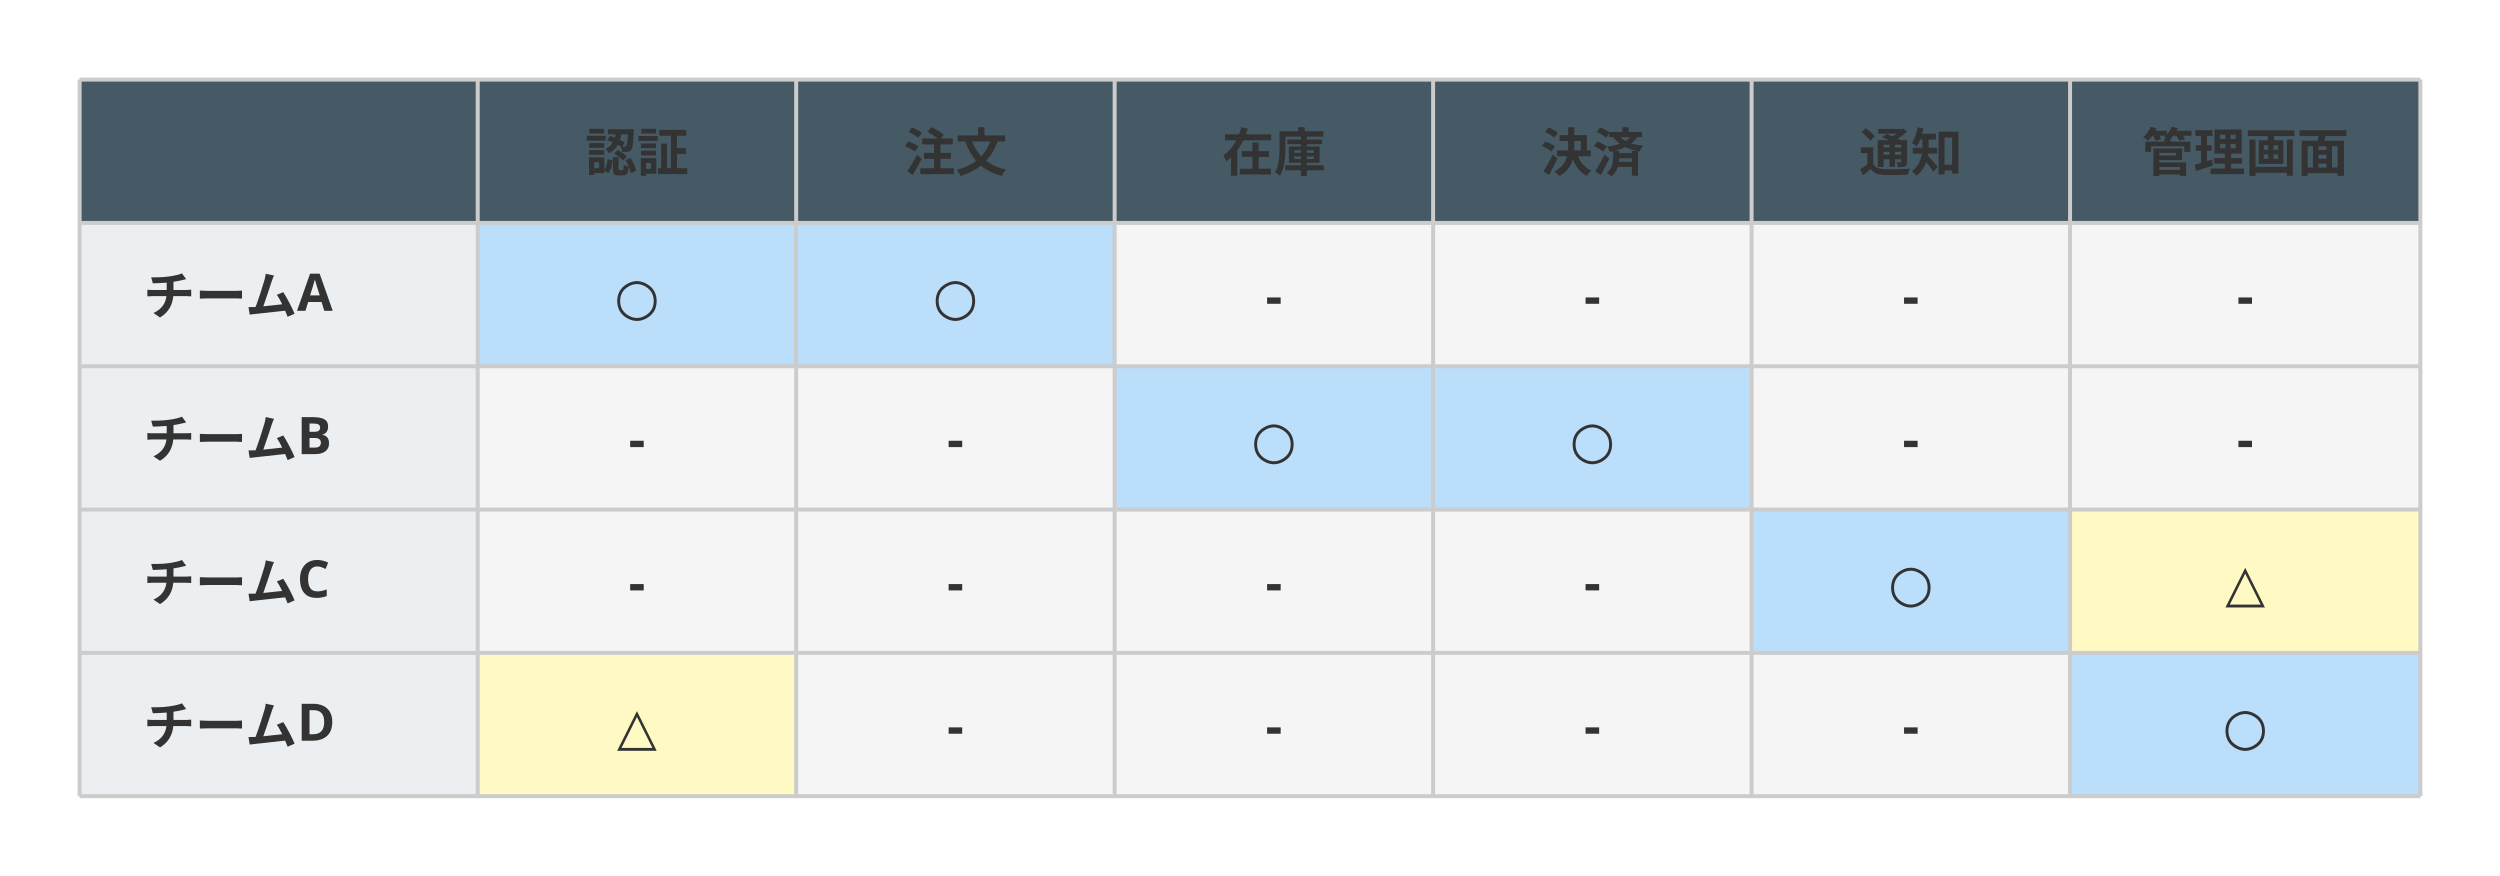
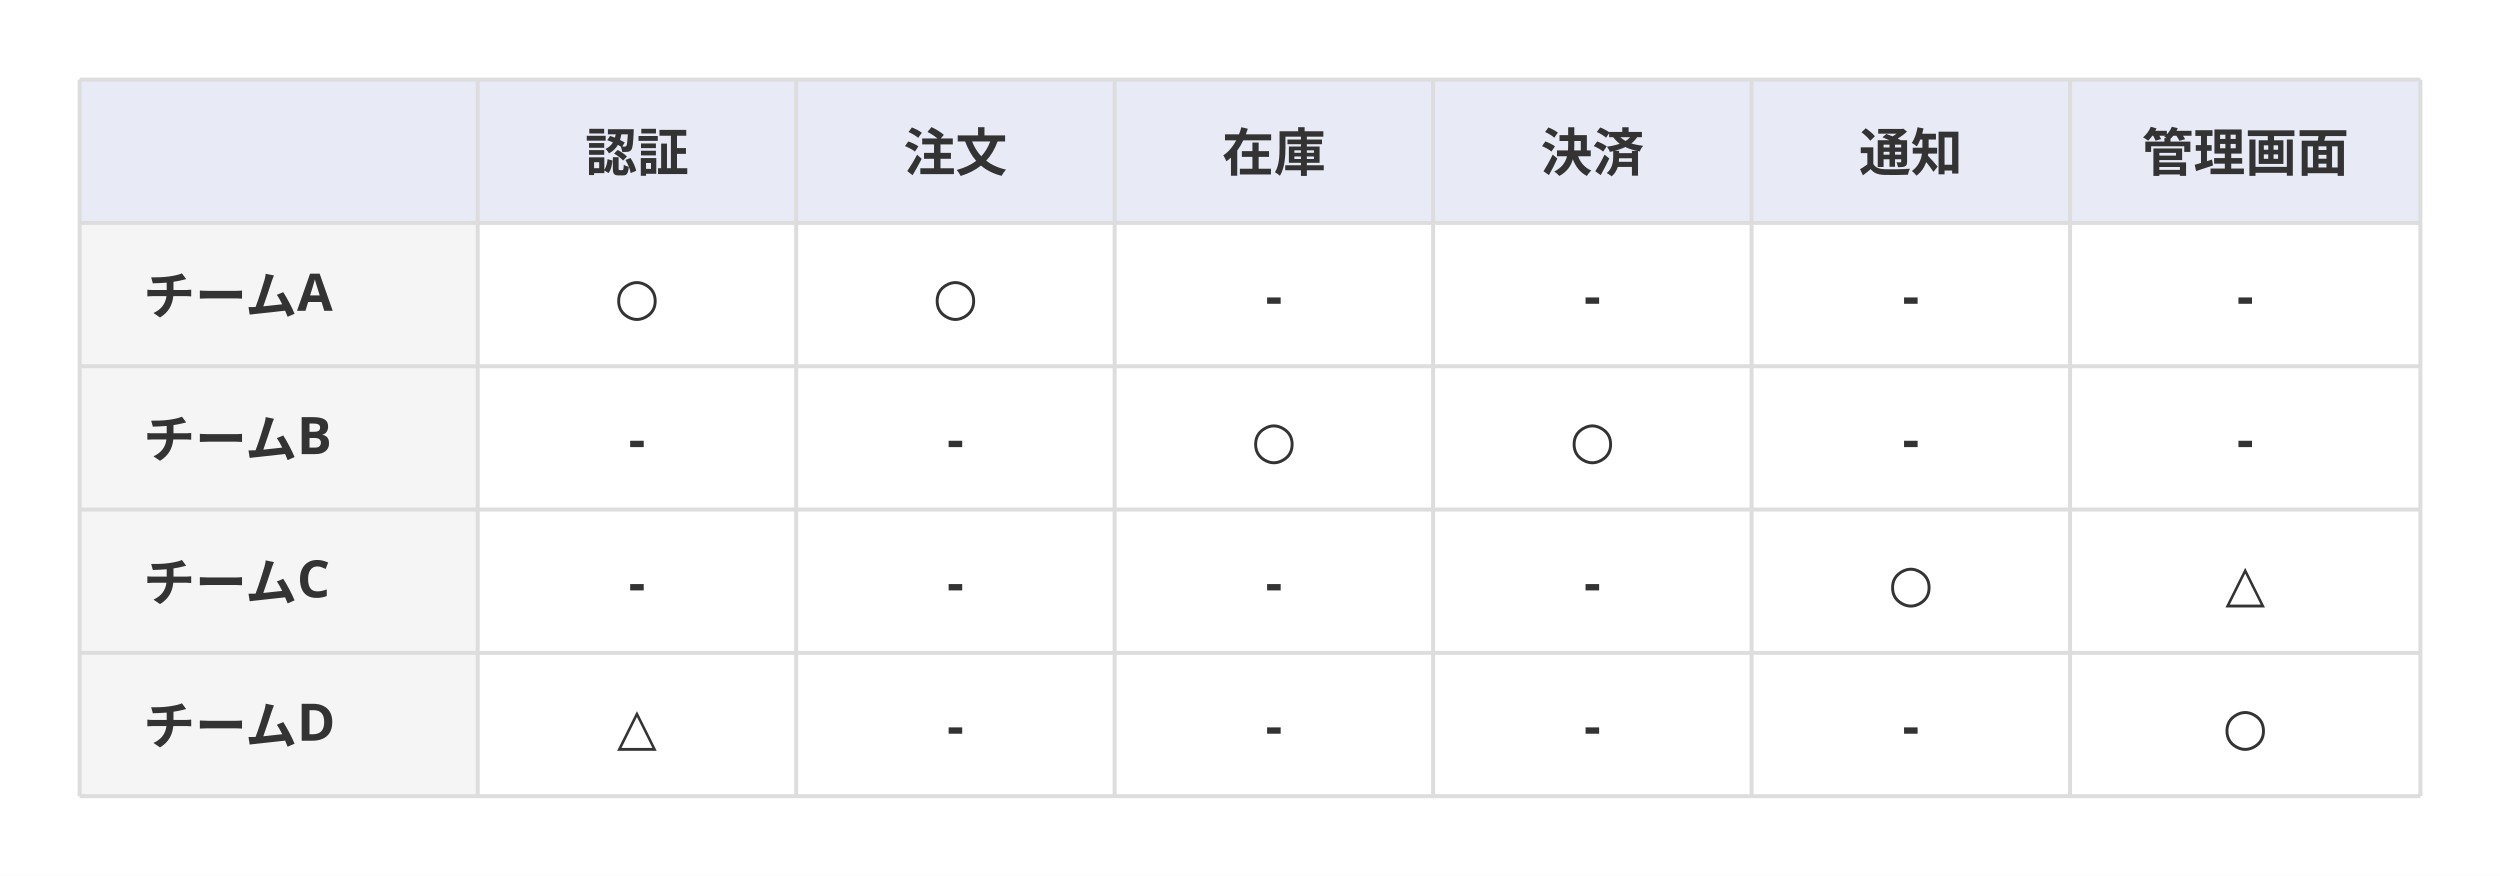
<svg xmlns="http://www.w3.org/2000/svg" width="628" height="220" viewBox="0 0 628 220">
  <rect width="100%" height="100%" fill="white" />
  <style>text { font-family: sans-serif; font-size: 13px; fill: #333; }</style>
-   <rect x="20" y="20" width="100" height="36" fill="#455a64" />
-   <rect x="120" y="20" width="80" height="36" fill="#455a64" />
-   <text x="160" y="43" text-anchor="middle" font-weight="bold" fill="#fff">認証</text>
-   <rect x="200" y="20" width="80" height="36" fill="#455a64" />
-   <text x="240" y="43" text-anchor="middle" font-weight="bold" fill="#fff">注文</text>
-   <rect x="280" y="20" width="80" height="36" fill="#455a64" />
-   <text x="320" y="43" text-anchor="middle" font-weight="bold" fill="#fff">在庫</text>
-   <rect x="360" y="20" width="80" height="36" fill="#455a64" />
-   <text x="400" y="43" text-anchor="middle" font-weight="bold" fill="#fff">決済</text>
-   <rect x="440" y="20" width="80" height="36" fill="#455a64" />
-   <text x="480" y="43" text-anchor="middle" font-weight="bold" fill="#fff">通知</text>
-   <rect x="520" y="20" width="88" height="36" fill="#455a64" />
-   <text x="564" y="43" text-anchor="middle" font-weight="bold" fill="#fff">管理画面</text>
-   <rect x="20" y="56" width="100" height="36" fill="#eceff1" />
+   <rect x="20" y="20" width="100" height="36" fill="#e8eaf6" />
+   <rect x="120" y="20" width="80" height="36" fill="#e8eaf6" />
+   <text x="160" y="43" text-anchor="middle" font-weight="bold" fill="#333">認証</text>
+   <rect x="200" y="20" width="80" height="36" fill="#e8eaf6" />
+   <text x="240" y="43" text-anchor="middle" font-weight="bold" fill="#333">注文</text>
+   <rect x="280" y="20" width="80" height="36" fill="#e8eaf6" />
+   <text x="320" y="43" text-anchor="middle" font-weight="bold" fill="#333">在庫</text>
+   <rect x="360" y="20" width="80" height="36" fill="#e8eaf6" />
+   <text x="400" y="43" text-anchor="middle" font-weight="bold" fill="#333">決済</text>
+   <rect x="440" y="20" width="80" height="36" fill="#e8eaf6" />
+   <text x="480" y="43" text-anchor="middle" font-weight="bold" fill="#333">通知</text>
+   <rect x="520" y="20" width="88" height="36" fill="#e8eaf6" />
+   <text x="564" y="43" text-anchor="middle" font-weight="bold" fill="#333">管理画面</text>
+   <rect x="20" y="56" width="100" height="36" fill="#f5f5f5" />
  <text x="36" y="79" font-weight="bold">チームA</text>
-   <rect x="120" y="56" width="80" height="36" fill="#bbdefb" />
-   <text x="160" y="79" text-anchor="middle" font-weight="bold" fill="#0d47a1">○</text>
-   <rect x="200" y="56" width="80" height="36" fill="#bbdefb" />
-   <text x="240" y="79" text-anchor="middle" font-weight="bold" fill="#0d47a1">○</text>
-   <rect x="280" y="56" width="80" height="36" fill="#f5f5f5" />
-   <text x="320" y="79" text-anchor="middle" font-weight="bold" fill="#9e9e9e">-</text>
-   <rect x="360" y="56" width="80" height="36" fill="#f5f5f5" />
-   <text x="400" y="79" text-anchor="middle" font-weight="bold" fill="#9e9e9e">-</text>
-   <rect x="440" y="56" width="80" height="36" fill="#f5f5f5" />
-   <text x="480" y="79" text-anchor="middle" font-weight="bold" fill="#9e9e9e">-</text>
-   <rect x="520" y="56" width="88" height="36" fill="#f5f5f5" />
-   <text x="564" y="79" text-anchor="middle" font-weight="bold" fill="#9e9e9e">-</text>
-   <rect x="20" y="92" width="100" height="36" fill="#eceff1" />
+   <rect x="120" y="56" width="80" height="36" fill="#fff" />
+   <text x="160" y="79" text-anchor="middle" font-weight="bold" fill="#1565c0">○</text>
+   <rect x="200" y="56" width="80" height="36" fill="#fff" />
+   <text x="240" y="79" text-anchor="middle" font-weight="bold" fill="#1565c0">○</text>
+   <rect x="280" y="56" width="80" height="36" fill="#fff" />
+   <text x="320" y="79" text-anchor="middle" font-weight="bold" fill="#bdbdbd">-</text>
+   <rect x="360" y="56" width="80" height="36" fill="#fff" />
+   <text x="400" y="79" text-anchor="middle" font-weight="bold" fill="#bdbdbd">-</text>
+   <rect x="440" y="56" width="80" height="36" fill="#fff" />
+   <text x="480" y="79" text-anchor="middle" font-weight="bold" fill="#bdbdbd">-</text>
+   <rect x="520" y="56" width="88" height="36" fill="#fff" />
+   <text x="564" y="79" text-anchor="middle" font-weight="bold" fill="#bdbdbd">-</text>
+   <rect x="20" y="92" width="100" height="36" fill="#f5f5f5" />
  <text x="36" y="115" font-weight="bold">チームB</text>
-   <rect x="120" y="92" width="80" height="36" fill="#f5f5f5" />
-   <text x="160" y="115" text-anchor="middle" font-weight="bold" fill="#9e9e9e">-</text>
-   <rect x="200" y="92" width="80" height="36" fill="#f5f5f5" />
-   <text x="240" y="115" text-anchor="middle" font-weight="bold" fill="#9e9e9e">-</text>
-   <rect x="280" y="92" width="80" height="36" fill="#bbdefb" />
-   <text x="320" y="115" text-anchor="middle" font-weight="bold" fill="#0d47a1">○</text>
-   <rect x="360" y="92" width="80" height="36" fill="#bbdefb" />
-   <text x="400" y="115" text-anchor="middle" font-weight="bold" fill="#0d47a1">○</text>
-   <rect x="440" y="92" width="80" height="36" fill="#f5f5f5" />
-   <text x="480" y="115" text-anchor="middle" font-weight="bold" fill="#9e9e9e">-</text>
-   <rect x="520" y="92" width="88" height="36" fill="#f5f5f5" />
-   <text x="564" y="115" text-anchor="middle" font-weight="bold" fill="#9e9e9e">-</text>
-   <rect x="20" y="128" width="100" height="36" fill="#eceff1" />
+   <rect x="120" y="92" width="80" height="36" fill="#fff" />
+   <text x="160" y="115" text-anchor="middle" font-weight="bold" fill="#bdbdbd">-</text>
+   <rect x="200" y="92" width="80" height="36" fill="#fff" />
+   <text x="240" y="115" text-anchor="middle" font-weight="bold" fill="#bdbdbd">-</text>
+   <rect x="280" y="92" width="80" height="36" fill="#fff" />
+   <text x="320" y="115" text-anchor="middle" font-weight="bold" fill="#1565c0">○</text>
+   <rect x="360" y="92" width="80" height="36" fill="#fff" />
+   <text x="400" y="115" text-anchor="middle" font-weight="bold" fill="#1565c0">○</text>
+   <rect x="440" y="92" width="80" height="36" fill="#fff" />
+   <text x="480" y="115" text-anchor="middle" font-weight="bold" fill="#bdbdbd">-</text>
+   <rect x="520" y="92" width="88" height="36" fill="#fff" />
+   <text x="564" y="115" text-anchor="middle" font-weight="bold" fill="#bdbdbd">-</text>
+   <rect x="20" y="128" width="100" height="36" fill="#f5f5f5" />
  <text x="36" y="151" font-weight="bold">チームC</text>
-   <rect x="120" y="128" width="80" height="36" fill="#f5f5f5" />
-   <text x="160" y="151" text-anchor="middle" font-weight="bold" fill="#9e9e9e">-</text>
-   <rect x="200" y="128" width="80" height="36" fill="#f5f5f5" />
-   <text x="240" y="151" text-anchor="middle" font-weight="bold" fill="#9e9e9e">-</text>
-   <rect x="280" y="128" width="80" height="36" fill="#f5f5f5" />
-   <text x="320" y="151" text-anchor="middle" font-weight="bold" fill="#9e9e9e">-</text>
-   <rect x="360" y="128" width="80" height="36" fill="#f5f5f5" />
-   <text x="400" y="151" text-anchor="middle" font-weight="bold" fill="#9e9e9e">-</text>
-   <rect x="440" y="128" width="80" height="36" fill="#bbdefb" />
-   <text x="480" y="151" text-anchor="middle" font-weight="bold" fill="#0d47a1">○</text>
-   <rect x="520" y="128" width="88" height="36" fill="#fff9c4" />
+   <rect x="120" y="128" width="80" height="36" fill="#fff" />
+   <text x="160" y="151" text-anchor="middle" font-weight="bold" fill="#bdbdbd">-</text>
+   <rect x="200" y="128" width="80" height="36" fill="#fff" />
+   <text x="240" y="151" text-anchor="middle" font-weight="bold" fill="#bdbdbd">-</text>
+   <rect x="280" y="128" width="80" height="36" fill="#fff" />
+   <text x="320" y="151" text-anchor="middle" font-weight="bold" fill="#bdbdbd">-</text>
+   <rect x="360" y="128" width="80" height="36" fill="#fff" />
+   <text x="400" y="151" text-anchor="middle" font-weight="bold" fill="#bdbdbd">-</text>
+   <rect x="440" y="128" width="80" height="36" fill="#fff" />
+   <text x="480" y="151" text-anchor="middle" font-weight="bold" fill="#1565c0">○</text>
+   <rect x="520" y="128" width="88" height="36" fill="#fff" />
  <text x="564" y="151" text-anchor="middle" font-weight="bold" fill="#f57f17">△</text>
-   <rect x="20" y="164" width="100" height="36" fill="#eceff1" />
+   <rect x="20" y="164" width="100" height="36" fill="#f5f5f5" />
  <text x="36" y="187" font-weight="bold">チームD</text>
-   <rect x="120" y="164" width="80" height="36" fill="#fff9c4" />
+   <rect x="120" y="164" width="80" height="36" fill="#fff" />
  <text x="160" y="187" text-anchor="middle" font-weight="bold" fill="#f57f17">△</text>
-   <rect x="200" y="164" width="80" height="36" fill="#f5f5f5" />
-   <text x="240" y="187" text-anchor="middle" font-weight="bold" fill="#9e9e9e">-</text>
-   <rect x="280" y="164" width="80" height="36" fill="#f5f5f5" />
-   <text x="320" y="187" text-anchor="middle" font-weight="bold" fill="#9e9e9e">-</text>
-   <rect x="360" y="164" width="80" height="36" fill="#f5f5f5" />
-   <text x="400" y="187" text-anchor="middle" font-weight="bold" fill="#9e9e9e">-</text>
-   <rect x="440" y="164" width="80" height="36" fill="#f5f5f5" />
-   <text x="480" y="187" text-anchor="middle" font-weight="bold" fill="#9e9e9e">-</text>
-   <rect x="520" y="164" width="88" height="36" fill="#bbdefb" />
-   <text x="564" y="187" text-anchor="middle" font-weight="bold" fill="#0d47a1">○</text>
-   <line x1="20" y1="20" x2="608" y2="20" stroke="#ccc" stroke-width="1" />
-   <line x1="20" y1="56" x2="608" y2="56" stroke="#ccc" stroke-width="1" />
-   <line x1="20" y1="92" x2="608" y2="92" stroke="#ccc" stroke-width="1" />
-   <line x1="20" y1="128" x2="608" y2="128" stroke="#ccc" stroke-width="1" />
-   <line x1="20" y1="164" x2="608" y2="164" stroke="#ccc" stroke-width="1" />
-   <line x1="20" y1="200" x2="608" y2="200" stroke="#ccc" stroke-width="1" />
-   <line x1="20" y1="20" x2="20" y2="200" stroke="#ccc" stroke-width="1" />
-   <line x1="120" y1="20" x2="120" y2="200" stroke="#ccc" stroke-width="1" />
-   <line x1="200" y1="20" x2="200" y2="200" stroke="#ccc" stroke-width="1" />
-   <line x1="280" y1="20" x2="280" y2="200" stroke="#ccc" stroke-width="1" />
-   <line x1="360" y1="20" x2="360" y2="200" stroke="#ccc" stroke-width="1" />
-   <line x1="440" y1="20" x2="440" y2="200" stroke="#ccc" stroke-width="1" />
-   <line x1="520" y1="20" x2="520" y2="200" stroke="#ccc" stroke-width="1" />
-   <line x1="608" y1="20" x2="608" y2="200" stroke="#ccc" stroke-width="1" />
+   <rect x="200" y="164" width="80" height="36" fill="#fff" />
+   <text x="240" y="187" text-anchor="middle" font-weight="bold" fill="#bdbdbd">-</text>
+   <rect x="280" y="164" width="80" height="36" fill="#fff" />
+   <text x="320" y="187" text-anchor="middle" font-weight="bold" fill="#bdbdbd">-</text>
+   <rect x="360" y="164" width="80" height="36" fill="#fff" />
+   <text x="400" y="187" text-anchor="middle" font-weight="bold" fill="#bdbdbd">-</text>
+   <rect x="440" y="164" width="80" height="36" fill="#fff" />
+   <text x="480" y="187" text-anchor="middle" font-weight="bold" fill="#bdbdbd">-</text>
+   <rect x="520" y="164" width="88" height="36" fill="#fff" />
+   <text x="564" y="187" text-anchor="middle" font-weight="bold" fill="#1565c0">○</text>
+   <line x1="20" y1="20" x2="608" y2="20" stroke="#ddd" stroke-width="1" />
+   <line x1="20" y1="56" x2="608" y2="56" stroke="#ddd" stroke-width="1" />
+   <line x1="20" y1="92" x2="608" y2="92" stroke="#ddd" stroke-width="1" />
+   <line x1="20" y1="128" x2="608" y2="128" stroke="#ddd" stroke-width="1" />
+   <line x1="20" y1="164" x2="608" y2="164" stroke="#ddd" stroke-width="1" />
+   <line x1="20" y1="200" x2="608" y2="200" stroke="#ddd" stroke-width="1" />
+   <line x1="20" y1="20" x2="20" y2="200" stroke="#ddd" stroke-width="1" />
+   <line x1="120" y1="20" x2="120" y2="200" stroke="#ddd" stroke-width="1" />
+   <line x1="200" y1="20" x2="200" y2="200" stroke="#ddd" stroke-width="1" />
+   <line x1="280" y1="20" x2="280" y2="200" stroke="#ddd" stroke-width="1" />
+   <line x1="360" y1="20" x2="360" y2="200" stroke="#ddd" stroke-width="1" />
+   <line x1="440" y1="20" x2="440" y2="200" stroke="#ddd" stroke-width="1" />
+   <line x1="520" y1="20" x2="520" y2="200" stroke="#ddd" stroke-width="1" />
+   <line x1="608" y1="20" x2="608" y2="200" stroke="#ddd" stroke-width="1" />
</svg>
